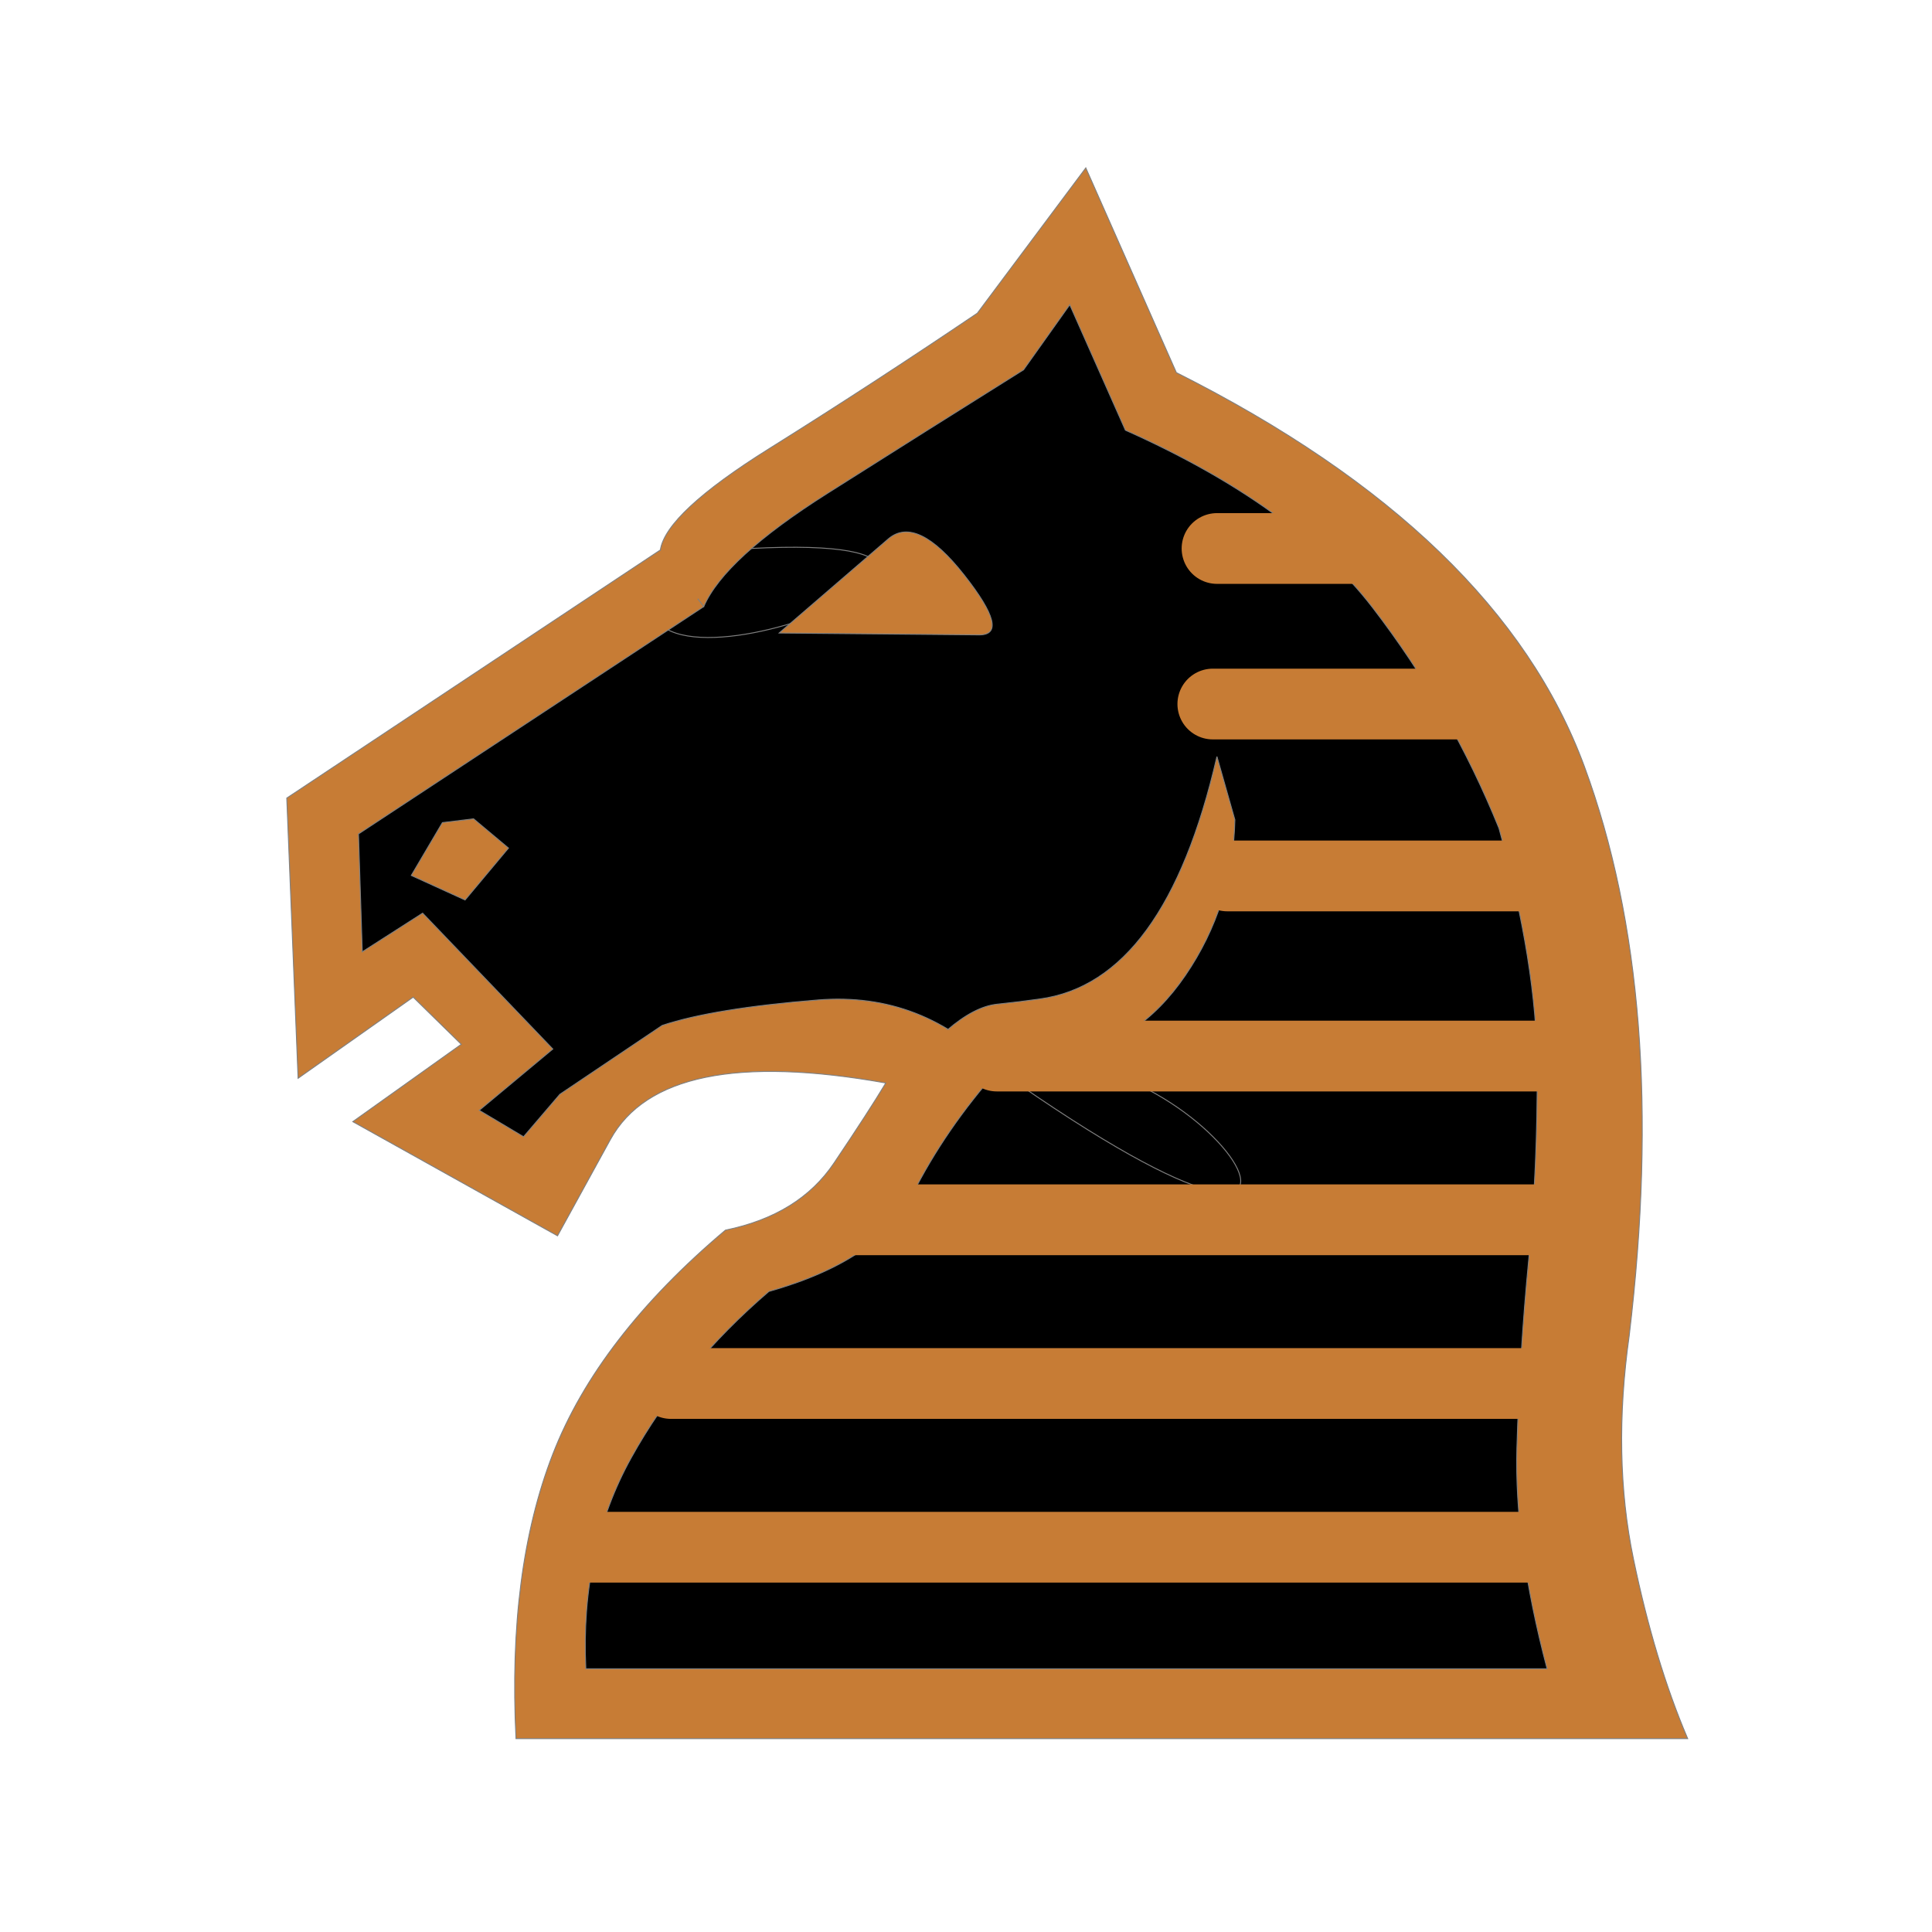
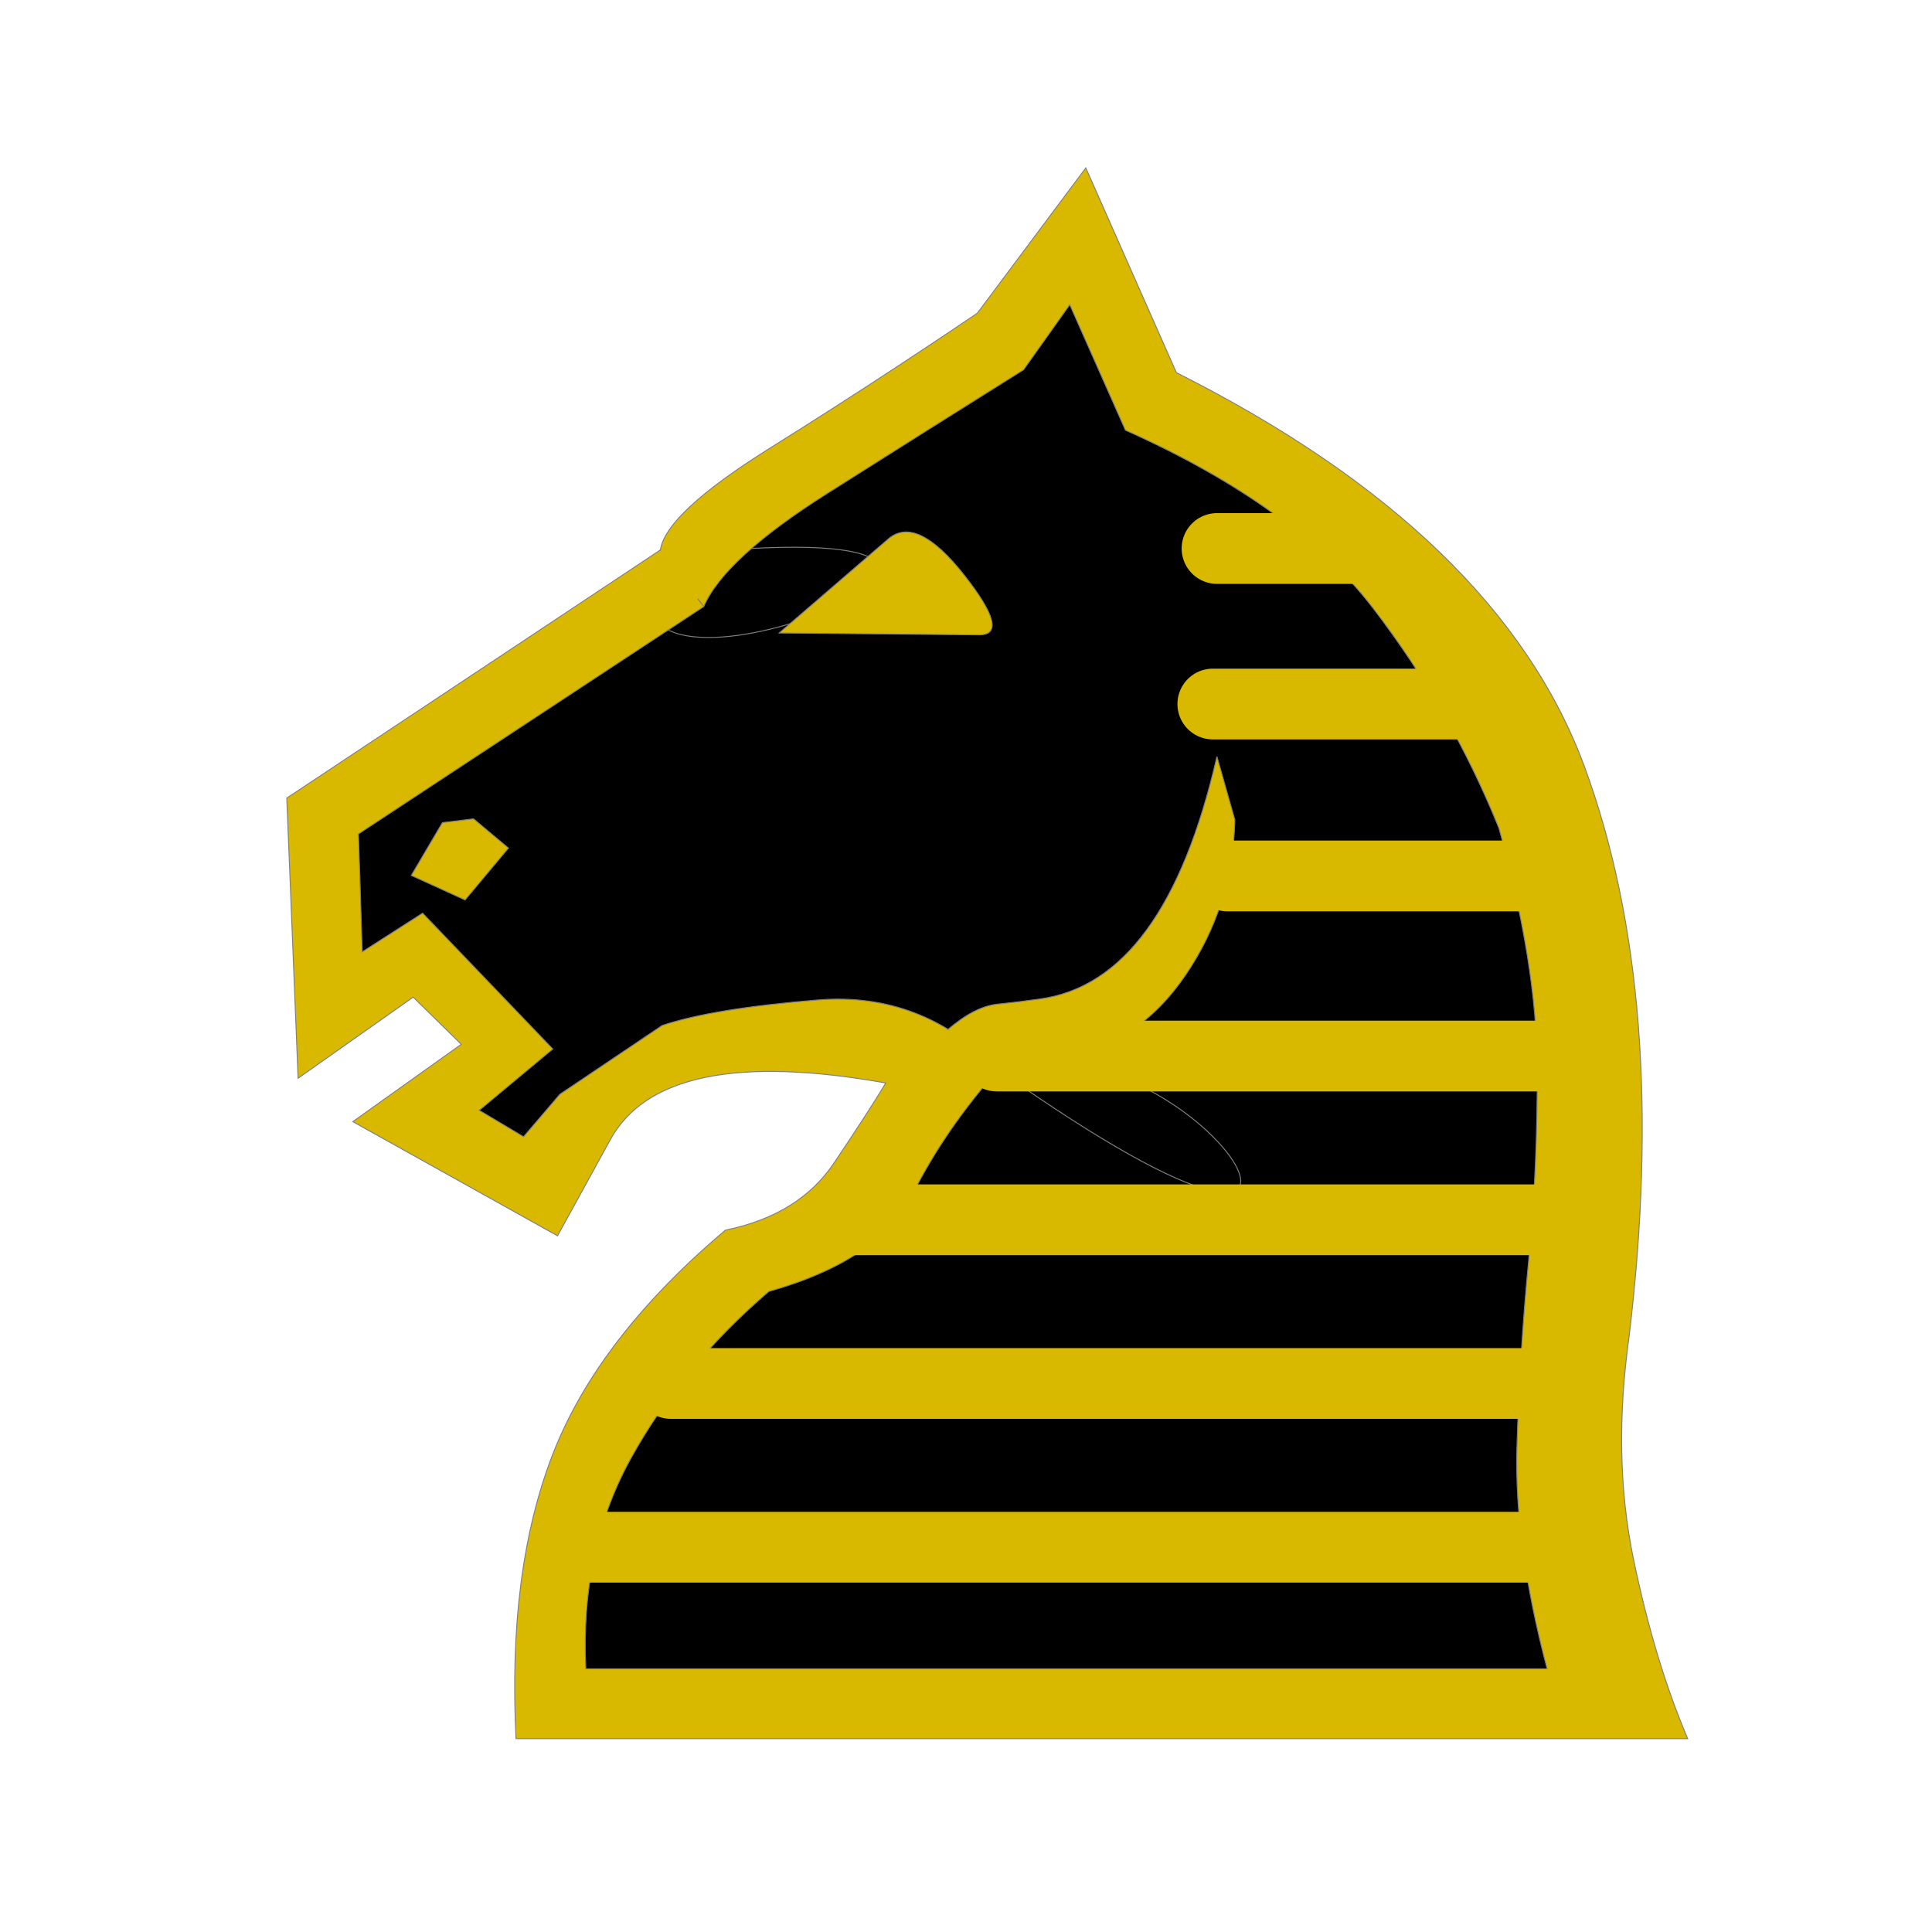
<svg xmlns="http://www.w3.org/2000/svg" viewBox="0 0 2048 2048">
  <g id="g3337-3" transform="matrix(1, 0, 0, 1, -2.8421709430404007e-13, -5.684341886080802e-14)">
    <g style="fill:#000000" transform="matrix(1,0,0,-1,0,2048)" id="g4-6">
      <path style="fill-opacity: 1; stroke: rgb(128, 128, 128);" d="m 1058,914 c 204.944,67.87 458.268,-324.031 0,0 z m -367.204,511.114 c 4,26 85.454,64.901 158.454,110.568 73,45.667 131.159,102.704 205.159,152.704 l 84.319,98.774 89.864,-174.046 c 228,-114.667 320.009,-217.016 380.342,-380.683 60.333,-163.667 94.576,-300.403 65.909,-539.069 -12,-85.333 -13.568,-216.325 1.432,-288.658 15,-72.333 21.894,-108.22 45.227,-162.887 L 593.022,238.749 c -6,118.667 0.864,157.804 32.864,240.138 32,82.333 74.591,149.227 164.591,225.227 52,10.667 102.606,52.742 127.272,89.409 24.667,36.667 58.341,101.817 70.341,121.817 -157.333,28 -286.887,22.881 -338.022,-35.455 l -65.204,-74.387 -131.093,59.638 72.046,66.659 -84.749,92.954 -79.046,-43.046 -12,201.888 383.728,278.341 c 486.772,45.628 -80.552,-191.041 -42.954,-36.818 z" id="path6-7" />
    </g>
  </g>
  <g id="g3337" transform="matrix(1, 0, 0, 1, -2.8421709430404007e-13, -5.684341886080802e-14)">
    <g style="fill:#000000" transform="matrix(1 0 0 -1 0 2048)" id="g4">
-       <path style="stroke: rgb(128, 128, 128); fill: rgb(199, 124, 53);" d="m1004 956q31-17 54-42 21 15 36.5 13.5t33.5 1.5q78 11 128.5 85t52.5 165l-19 67q-55-239-188-257-21-3-45-5.5t-53-27.5zm-258 449l-46 60q6 39 115.5 107.5t220.5 143.5l115 154 96-217q342-172 432.5-417.5t47.5-603.5q-18-128 4.5-236.5t57.5-190.5h-1242q-9 178 39 301.5t183 237.5q78 16 115 71t55 85q-236 42-292-60l-56-102-217 121 115 82-51 50-122-86-12 297 396 263q12-18 23-31t23-29l-366-241 4-125 64 41 138-144-78-65 47-28 38.5 45t108.5 73q54 18 165 27t191-74q-56-63-91-132.5t-152-102.5q-92-79-146-176.5t-48-223.5h1019q-35 133-32 234.5t12.5 199 9 205-40.5 252.5q-51 126-134 234t-262 188l-59 133-49-69q-99-62-208-131t-131-120zm292-30l-212 2 116 100q30 25 80-38.5t16-63.5zm-536-195l37-31-46-55-57 26 33 56z" id="path6" />
+       <path style="stroke: rgb(128, 128, 128); fill: rgb(217, 184, 0);" d="m1004 956q31-17 54-42 21 15 36.5 13.5t33.5 1.5q78 11 128.5 85t52.5 165l-19 67q-55-239-188-257-21-3-45-5.5t-53-27.5zm-258 449l-46 60q6 39 115.5 107.5t220.5 143.5l115 154 96-217q342-172 432.5-417.5t47.5-603.5q-18-128 4.5-236.5t57.5-190.5h-1242q-9 178 39 301.5t183 237.5q78 16 115 71t55 85q-236 42-292-60l-56-102-217 121 115 82-51 50-122-86-12 297 396 263q12-18 23-31t23-29l-366-241 4-125 64 41 138-144-78-65 47-28 38.5 45t108.5 73q54 18 165 27t191-74q-56-63-91-132.5t-152-102.5q-92-79-146-176.5t-48-223.5h1019q-35 133-32 234.5t12.5 199 9 205-40.5 252.5q-51 126-134 234t-262 188l-59 133-49-69q-99-62-208-131t-131-120zm292-30l-212 2 116 100q30 25 80-38.5t16-63.5zm-536-195l37-31-46-55-57 26 33 56z" id="path6" />
    </g>
  </g>
-   <path style="fill: none; stroke-width: 75; stroke-linecap: round; stroke-linejoin: miter; stroke-miterlimit: 4; stroke-dasharray: none; stroke-opacity: 1; stroke: rgb(199, 124, 53);" d="m 1300.974,928.542 h 311.679" id="path2816" transform="matrix(1, 0, 0, 1, -2.8421709430404007e-13, -5.684341886080802e-14)" />
-   <path style="fill: none; stroke-width: 75; stroke-linecap: round; stroke-linejoin: miter; stroke-miterlimit: 4; stroke-opacity: 1; stroke-dasharray: none; stroke: rgb(199, 124, 53);" d="m 1056.646,1119.458 c 611.589,0 611.589,0 611.589,0" id="path2816-9" transform="matrix(1, 0, 0, 1, -2.8421709430404007e-13, -5.684341886080802e-14)" />
-   <path style="fill: none; stroke-width: 75; stroke-linecap: round; stroke-linejoin: miter; stroke-miterlimit: 4; stroke-dasharray: none; stroke-opacity: 1; stroke: rgb(199, 124, 53);" d="m 902.611,1293.017 746.101,0" id="path2816-4" transform="matrix(1, 0, 0, 1, -2.8421709430404007e-13, -5.684341886080802e-14)" />
-   <path style="fill: none; stroke-width: 75; stroke-linecap: round; stroke-linejoin: miter; stroke-miterlimit: 4; stroke-opacity: 1; stroke-dasharray: none; stroke: rgb(199, 124, 53);" d="m 711.266,1466.576 c 929.198,0 929.198,0 929.198,0" id="path2816-0" transform="matrix(1, 0, 0, 1, -2.8421709430404007e-13, -5.684341886080802e-14)" />
-   <path style="fill: none; stroke-width: 75; stroke-linecap: round; stroke-linejoin: miter; stroke-miterlimit: 4; stroke-opacity: 1; stroke-dasharray: none; stroke: rgb(199, 124, 53);" d="m 1285.639,746.305 c 283.773,0 283.773,0 283.773,0" id="path2816-5" transform="matrix(1, 0, 0, 1, -2.8421709430404007e-13, -5.684341886080802e-14)" />
-   <path style="stroke-width: 75; stroke-linecap: round; stroke-linejoin: miter; stroke-miterlimit: 4; stroke-opacity: 1; stroke-dasharray: none; fill: rgb(128, 128, 128); stroke: rgb(199, 124, 53);" d="M 1290.1 581.424 C 1321.422 581.424 1346.347 581.424 1366.181 581.424 C 1443.46 581.424 1443.46 581.424 1443.46 581.424" id="path2816-5-6" transform="matrix(1, 0, 0, 1, -2.8421709430404007e-13, -5.684341886080802e-14)" />
-   <path style="fill: none; stroke-width: 75; stroke-linecap: round; stroke-linejoin: miter; stroke-miterlimit: 4; stroke-opacity: 1; stroke-dasharray: none; stroke: rgb(199, 124, 53);" d="m 614.71,1640.136 c 1009.496,0 1009.496,0 1009.496,0" id="path2816-0-4" transform="matrix(1, 0, 0, 1, -2.8421709430404007e-13, -5.684341886080802e-14)" />
-   <ellipse style="stroke: none; stroke-width: 86.73; fill: rgb(199, 124, 53);" id="path850" cx="724.3" cy="604.534" rx="29.37" ry="35.397" transform="matrix(1, 0, 0, 1, -2.8421709430404007e-13, -5.684341886080802e-14)" />
-   <ellipse style="stroke: none; stroke-width: 94.325; fill: rgb(199, 124, 53);" id="path852" cx="1007.112" cy="1118.331" rx="23.778" ry="26.846" transform="matrix(1, 0, 0, 1, -2.8421709430404007e-13, -5.684341886080802e-14)" />
+   <path style="fill: none; stroke-width: 75; stroke-linecap: round; stroke-linejoin: miter; stroke-miterlimit: 4; stroke-dasharray: none; stroke-opacity: 1; stroke: rgb(217, 184, 0);" d="m 1300.974,928.542 h 311.679" id="path2816" transform="matrix(1, 0, 0, 1, -2.8421709430404007e-13, -5.684341886080802e-14)" />
+   <path style="fill: none; stroke-width: 75; stroke-linecap: round; stroke-linejoin: miter; stroke-miterlimit: 4; stroke-opacity: 1; stroke-dasharray: none; stroke: rgb(217, 184, 0);" d="m 1056.646,1119.458 c 611.589,0 611.589,0 611.589,0" id="path2816-9" transform="matrix(1, 0, 0, 1, -2.8421709430404007e-13, -5.684341886080802e-14)" />
+   <path style="fill: none; stroke-width: 75; stroke-linecap: round; stroke-linejoin: miter; stroke-miterlimit: 4; stroke-dasharray: none; stroke-opacity: 1; stroke: rgb(217, 184, 0);" d="m 902.611,1293.017 746.101,0" id="path2816-4" transform="matrix(1, 0, 0, 1, -2.8421709430404007e-13, -5.684341886080802e-14)" />
+   <path style="fill: none; stroke-width: 75; stroke-linecap: round; stroke-linejoin: miter; stroke-miterlimit: 4; stroke-opacity: 1; stroke-dasharray: none; stroke: rgb(217, 184, 0);" d="m 711.266,1466.576 c 929.198,0 929.198,0 929.198,0" id="path2816-0" transform="matrix(1, 0, 0, 1, -2.8421709430404007e-13, -5.684341886080802e-14)" />
+   <path style="fill: none; stroke-width: 75; stroke-linecap: round; stroke-linejoin: miter; stroke-miterlimit: 4; stroke-opacity: 1; stroke-dasharray: none; stroke: rgb(217, 184, 0);" d="m 1285.639,746.305 c 283.773,0 283.773,0 283.773,0" id="path2816-5" transform="matrix(1, 0, 0, 1, -2.8421709430404007e-13, -5.684341886080802e-14)" />
+   <path style="stroke-width: 75; stroke-linecap: round; stroke-linejoin: miter; stroke-miterlimit: 4; stroke-opacity: 1; stroke-dasharray: none; fill: rgb(128, 128, 128); stroke: rgb(217, 184, 0);" d="M 1290.1 581.424 C 1321.422 581.424 1346.347 581.424 1366.181 581.424 C 1443.46 581.424 1443.46 581.424 1443.46 581.424" id="path2816-5-6" transform="matrix(1, 0, 0, 1, -2.8421709430404007e-13, -5.684341886080802e-14)" />
+   <path style="fill: none; stroke-width: 75; stroke-linecap: round; stroke-linejoin: miter; stroke-miterlimit: 4; stroke-opacity: 1; stroke-dasharray: none; stroke: rgb(217, 184, 0);" d="m 614.71,1640.136 c 1009.496,0 1009.496,0 1009.496,0" id="path2816-0-4" transform="matrix(1, 0, 0, 1, -2.8421709430404007e-13, -5.684341886080802e-14)" />
+   <ellipse style="stroke: none; stroke-width: 86.73; fill: rgb(217, 184, 0);" id="path850" cx="724.3" cy="604.534" rx="29.37" ry="35.397" transform="matrix(1, 0, 0, 1, -2.8421709430404007e-13, -5.684341886080802e-14)" />
+   <ellipse style="stroke: none; stroke-width: 94.325; fill: rgb(217, 184, 0);" id="path852" cx="1007.112" cy="1118.331" rx="23.778" ry="26.846" transform="matrix(1, 0, 0, 1, -2.8421709430404007e-13, -5.684341886080802e-14)" />
</svg>
